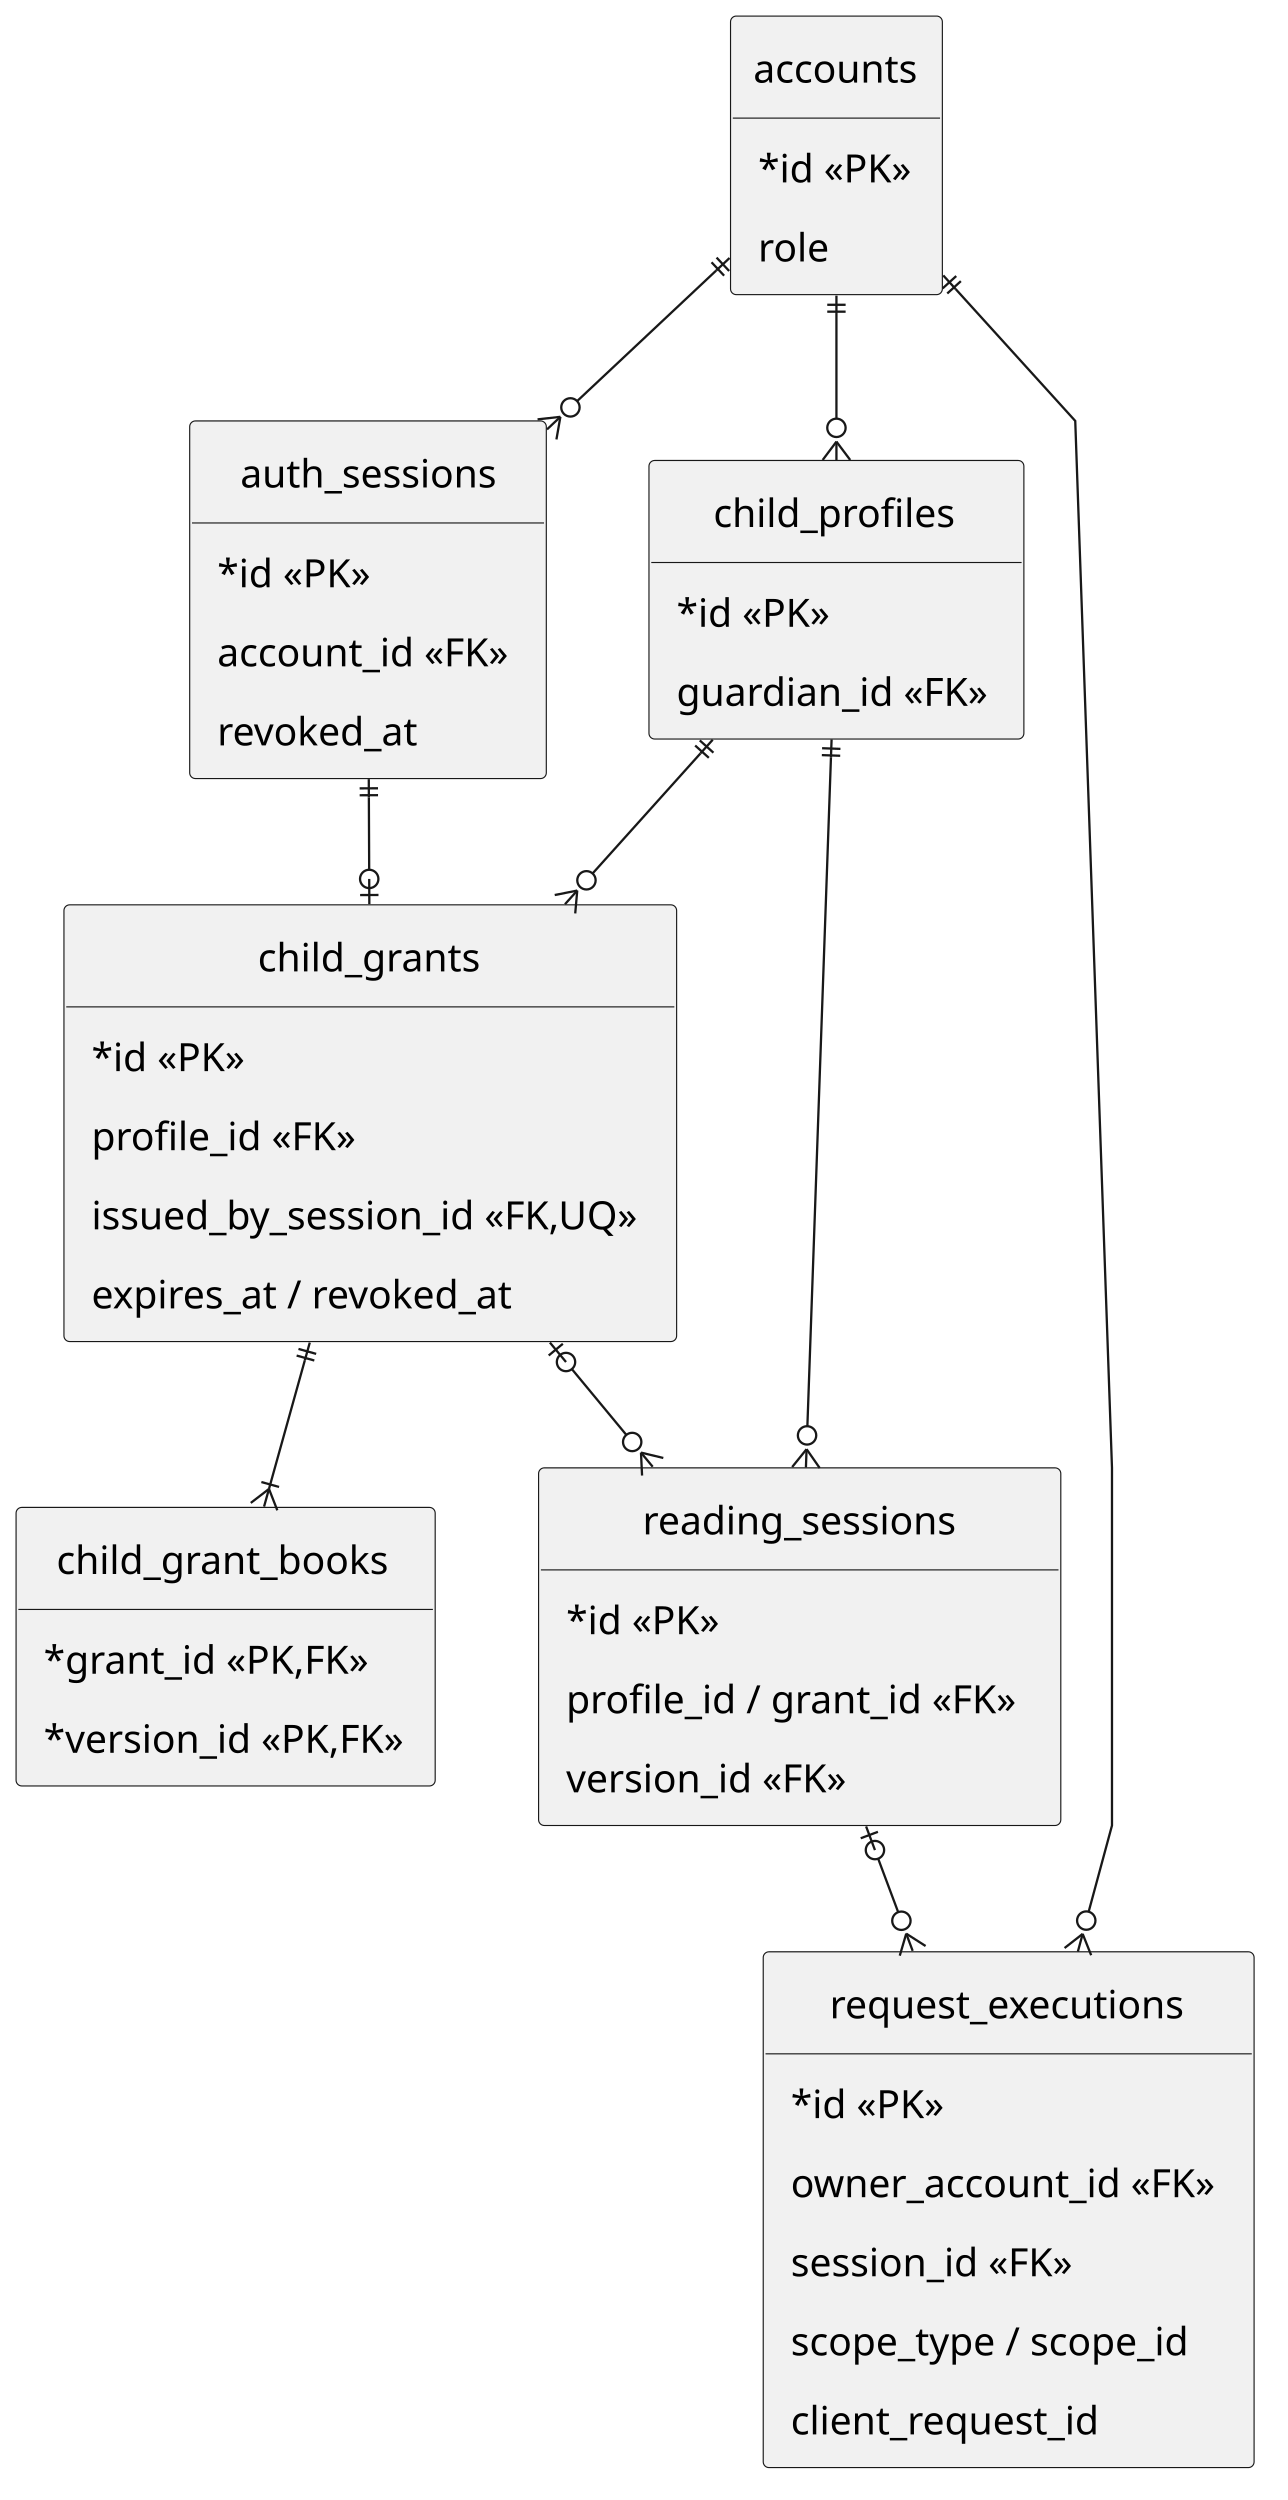
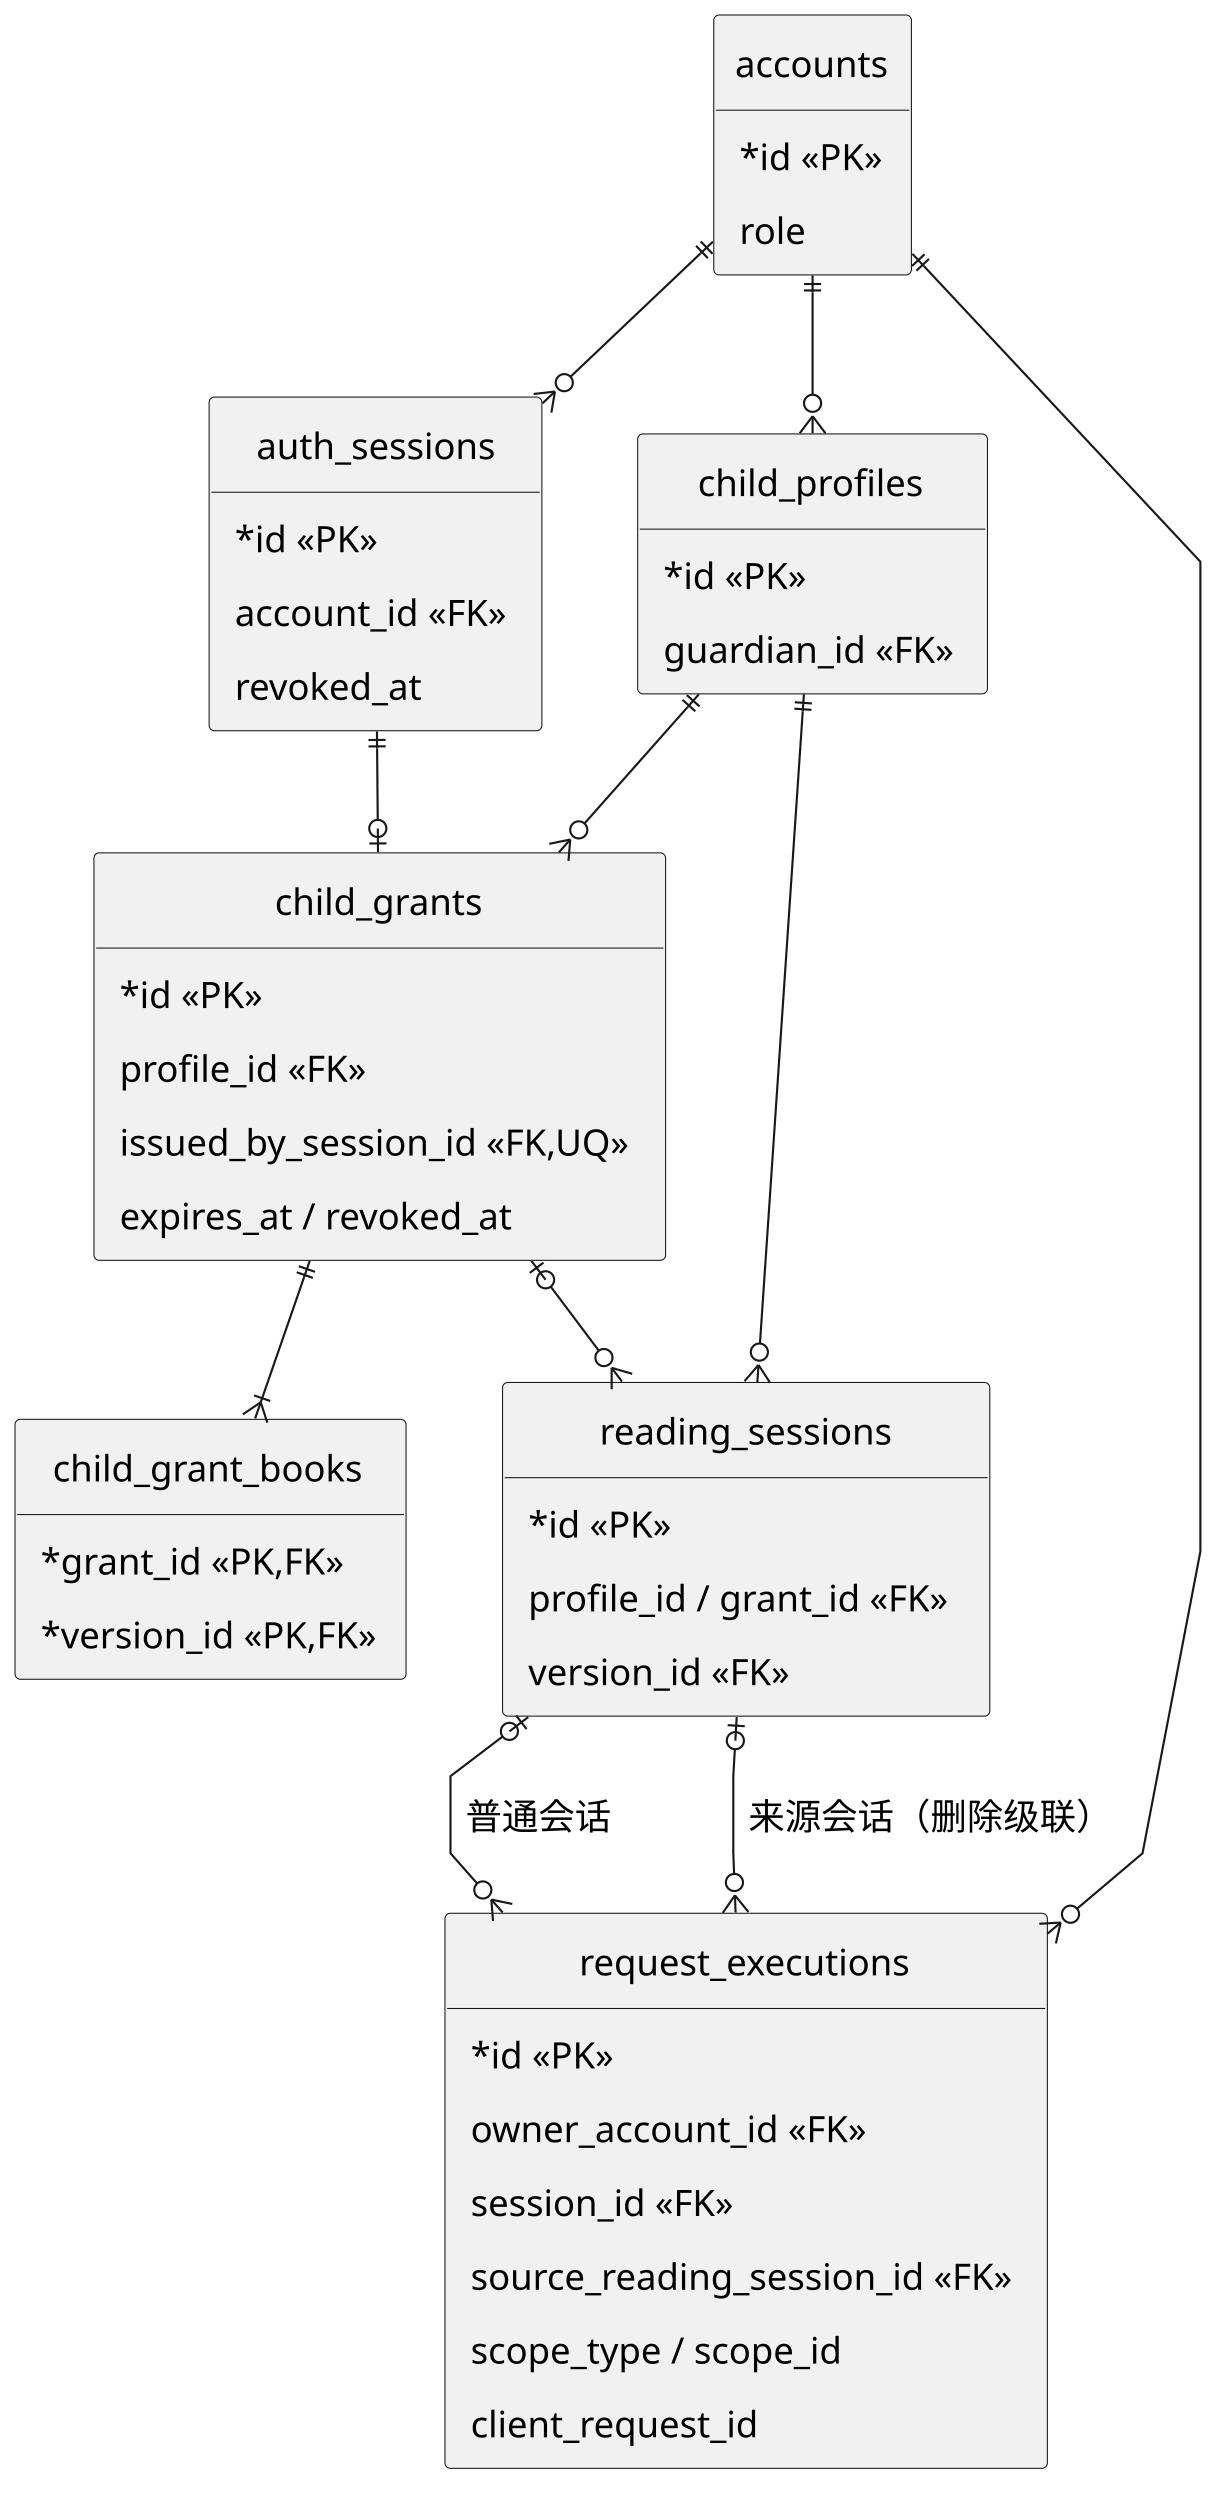
- <svg xmlns="http://www.w3.org/2000/svg" version="1.1" data-diagram-type="CLASS" style="width:1285px;height:2495px;background:#FFFFFF;" width="1285.625px" height="2495.625px" viewBox="0 0 1285 2495" zoomAndPan="magnify" preserveAspectRatio="none" contentStyleType="text/css">
+ <svg xmlns="http://www.w3.org/2000/svg" version="1.1" data-diagram-type="CLASS" style="width:1317px;height:2674px;background:#FFFFFF;" width="1317.708px" height="2674.375px" viewBox="0 0 1317 2674" zoomAndPan="magnify" preserveAspectRatio="none" contentStyleType="text/css">
  <defs />
  <g font-family="sans-serif" lengthAdjust="spacing">
    <g class="entity" data-qualified-name="accounts" id="ent0001" data-source-line="16">
-       <rect x="729.071" y="16.042" width="211.404" height="278.004" fill="#F1F1F1" style="stroke:#181818;stroke-width:1.146;" rx="5.729" ry="5.729" />
-       <text x="751.806" y="82.472" fill="#000" font-size="38.958" textLength="165.934" font-family="Microsoft YaHei">accounts</text>
-       <line x1="731.363" y1="117.876" x2="938.183" y2="117.876" style="stroke:#181818;stroke-width:1.146;" />
-       <text x="756.571" y="182.015" fill="#000" font-size="38.958" textLength="156.404" font-family="Microsoft YaHei">*id «PK»</text>
-       <text x="756.571" y="260.933" fill="#000" font-size="38.958" textLength="72.115" font-family="Microsoft YaHei">role</text>
+       <rect x="763.446" y="16.042" width="211.404" height="278.004" fill="#F1F1F1" style="stroke:#181818;stroke-width:1.146;" rx="5.729" ry="5.729" />
+       <text x="786.181" y="82.472" fill="#000" font-size="38.958" textLength="165.934" font-family="Microsoft YaHei">accounts</text>
+       <line x1="765.738" y1="117.876" x2="972.558" y2="117.876" style="stroke:#181818;stroke-width:1.146;" />
+       <text x="790.946" y="182.015" fill="#000" font-size="38.958" textLength="156.404" font-family="Microsoft YaHei">*id «PK»</text>
+       <text x="790.946" y="260.933" fill="#000" font-size="38.958" textLength="72.115" font-family="Microsoft YaHei">role</text>
    </g>
    <g class="entity" data-qualified-name="auth_sessions" id="ent0002" data-source-line="20">
-       <rect x="189.315" y="420.085" width="355.9" height="356.923" fill="#F1F1F1" style="stroke:#181818;stroke-width:1.146;" rx="5.729" ry="5.729" />
-       <text x="239.822" y="486.516" fill="#000" font-size="38.958" textLength="254.884" font-family="Microsoft YaHei">auth_sessions</text>
-       <line x1="191.606" y1="521.92" x2="542.923" y2="521.92" style="stroke:#181818;stroke-width:1.146;" />
-       <text x="216.815" y="586.059" fill="#000" font-size="38.958" textLength="156.404" font-family="Microsoft YaHei">*id «PK»</text>
-       <text x="216.815" y="664.977" fill="#000" font-size="38.958" textLength="300.9" font-family="Microsoft YaHei">account_id «FK»</text>
-       <text x="216.815" y="743.895" fill="#000" font-size="38.958" textLength="203.942" font-family="Microsoft YaHei">revoked_at</text>
+       <rect x="223.69" y="424.669" width="355.9" height="356.923" fill="#F1F1F1" style="stroke:#181818;stroke-width:1.146;" rx="5.729" ry="5.729" />
+       <text x="274.197" y="491.099" fill="#000" font-size="38.958" textLength="254.884" font-family="Microsoft YaHei">auth_sessions</text>
+       <line x1="225.981" y1="526.504" x2="577.298" y2="526.504" style="stroke:#181818;stroke-width:1.146;" />
+       <text x="251.19" y="590.642" fill="#000" font-size="38.958" textLength="156.404" font-family="Microsoft YaHei">*id «PK»</text>
+       <text x="251.19" y="669.56" fill="#000" font-size="38.958" textLength="300.9" font-family="Microsoft YaHei">account_id «FK»</text>
+       <text x="251.19" y="748.479" fill="#000" font-size="38.958" textLength="203.942" font-family="Microsoft YaHei">revoked_at</text>
    </g>
    <g class="entity" data-qualified-name="child_profiles" id="ent0003" data-source-line="25">
-       <rect x="647.671" y="459.548" width="374.162" height="278.004" fill="#F1F1F1" style="stroke:#181818;stroke-width:1.146;" rx="5.729" ry="5.729" />
-       <text x="711.98" y="525.978" fill="#000" font-size="38.958" textLength="245.544" font-family="Microsoft YaHei">child_profiles</text>
-       <line x1="649.963" y1="561.383" x2="1019.541" y2="561.383" style="stroke:#181818;stroke-width:1.146;" />
-       <text x="675.171" y="625.521" fill="#000" font-size="38.958" textLength="156.404" font-family="Microsoft YaHei">*id «PK»</text>
-       <text x="675.171" y="704.44" fill="#000" font-size="38.958" textLength="319.162" font-family="Microsoft YaHei">guardian_id «FK»</text>
+       <rect x="682.046" y="464.131" width="374.162" height="278.004" fill="#F1F1F1" style="stroke:#181818;stroke-width:1.146;" rx="5.729" ry="5.729" />
+       <text x="746.355" y="530.562" fill="#000" font-size="38.958" textLength="245.544" font-family="Microsoft YaHei">child_profiles</text>
+       <line x1="684.338" y1="565.966" x2="1053.916" y2="565.966" style="stroke:#181818;stroke-width:1.146;" />
+       <text x="709.546" y="630.105" fill="#000" font-size="38.958" textLength="156.404" font-family="Microsoft YaHei">*id «PK»</text>
+       <text x="709.546" y="709.023" fill="#000" font-size="38.958" textLength="319.162" font-family="Microsoft YaHei">guardian_id «FK»</text>
    </g>
    <g class="entity" data-qualified-name="child_grants" id="ent0004" data-source-line="29">
-       <rect x="63.823" y="903.031" width="611.45" height="435.841" fill="#F1F1F1" style="stroke:#181818;stroke-width:1.146;" rx="5.729" ry="5.729" />
-       <text x="257.286" y="969.462" fill="#000" font-size="38.958" textLength="224.524" font-family="Microsoft YaHei">child_grants</text>
-       <line x1="66.115" y1="1004.866" x2="672.981" y2="1004.866" style="stroke:#181818;stroke-width:1.146;" />
-       <text x="91.323" y="1069.005" fill="#000" font-size="38.958" textLength="156.404" font-family="Microsoft YaHei">*id «PK»</text>
-       <text x="91.323" y="1147.923" fill="#000" font-size="38.958" textLength="273.869" font-family="Microsoft YaHei">profile_id «FK»</text>
-       <text x="91.323" y="1226.841" fill="#000" font-size="38.958" textLength="556.45" font-family="Microsoft YaHei">issued_by_session_id «FK,UQ»</text>
-       <text x="91.323" y="1305.759" fill="#000" font-size="38.958" textLength="429.265" font-family="Microsoft YaHei">expires_at / revoked_at</text>
+       <rect x="100.49" y="912.221" width="611.45" height="435.841" fill="#F1F1F1" style="stroke:#181818;stroke-width:1.146;" rx="5.729" ry="5.729" />
+       <text x="293.952" y="978.651" fill="#000" font-size="38.958" textLength="224.524" font-family="Microsoft YaHei">child_grants</text>
+       <line x1="102.781" y1="1014.056" x2="709.648" y2="1014.056" style="stroke:#181818;stroke-width:1.146;" />
+       <text x="127.99" y="1078.194" fill="#000" font-size="38.958" textLength="156.404" font-family="Microsoft YaHei">*id «PK»</text>
+       <text x="127.99" y="1157.112" fill="#000" font-size="38.958" textLength="273.869" font-family="Microsoft YaHei">profile_id «FK»</text>
+       <text x="127.99" y="1236.031" fill="#000" font-size="38.958" textLength="556.45" font-family="Microsoft YaHei">issued_by_session_id «FK,UQ»</text>
+       <text x="127.99" y="1314.949" fill="#000" font-size="38.958" textLength="429.265" font-family="Microsoft YaHei">expires_at / revoked_at</text>
    </g>
    <g class="entity" data-qualified-name="child_grant_books" id="ent0005" data-source-line="35">
-       <rect x="16.042" y="1504.387" width="418.275" height="278.004" fill="#F1F1F1" style="stroke:#181818;stroke-width:1.146;" rx="5.729" ry="5.729" />
-       <text x="56.372" y="1570.818" fill="#000" font-size="38.958" textLength="337.614" font-family="Microsoft YaHei">child_grant_books</text>
-       <line x1="18.333" y1="1606.222" x2="432.025" y2="1606.222" style="stroke:#181818;stroke-width:1.146;" />
-       <text x="43.542" y="1670.361" fill="#000" font-size="38.958" textLength="328.521" font-family="Microsoft YaHei">*grant_id «PK,FK»</text>
-       <text x="43.542" y="1749.279" fill="#000" font-size="38.958" textLength="363.275" font-family="Microsoft YaHei">*version_id «PK,FK»</text>
+       <rect x="16.042" y="1518.138" width="418.275" height="278.004" fill="#F1F1F1" style="stroke:#181818;stroke-width:1.146;" rx="5.729" ry="5.729" />
+       <text x="56.372" y="1584.568" fill="#000" font-size="38.958" textLength="337.614" font-family="Microsoft YaHei">child_grant_books</text>
+       <line x1="18.333" y1="1619.972" x2="432.025" y2="1619.972" style="stroke:#181818;stroke-width:1.146;" />
+       <text x="43.542" y="1684.111" fill="#000" font-size="38.958" textLength="328.521" font-family="Microsoft YaHei">*grant_id «PK,FK»</text>
+       <text x="43.542" y="1763.029" fill="#000" font-size="38.958" textLength="363.275" font-family="Microsoft YaHei">*version_id «PK,FK»</text>
    </g>
    <g class="entity" data-qualified-name="reading_sessions" id="ent0006" data-source-line="39">
-       <rect x="537.51" y="1464.925" width="521.168" height="356.923" fill="#F1F1F1" style="stroke:#181818;stroke-width:1.146;" rx="5.729" ry="5.729" />
-       <text x="641.31" y="1531.355" fill="#000" font-size="38.958" textLength="313.569" font-family="Microsoft YaHei">reading_sessions</text>
-       <line x1="539.802" y1="1566.76" x2="1056.387" y2="1566.76" style="stroke:#181818;stroke-width:1.146;" />
-       <text x="565.01" y="1630.899" fill="#000" font-size="38.958" textLength="156.404" font-family="Microsoft YaHei">*id «PK»</text>
-       <text x="565.01" y="1709.817" fill="#000" font-size="38.958" textLength="466.168" font-family="Microsoft YaHei">profile_id / grant_id «FK»</text>
-       <text x="565.01" y="1788.735" fill="#000" font-size="38.958" textLength="287.603" font-family="Microsoft YaHei">version_id «FK»</text>
+       <rect x="537.51" y="1478.675" width="521.168" height="356.923" fill="#F1F1F1" style="stroke:#181818;stroke-width:1.146;" rx="5.729" ry="5.729" />
+       <text x="641.31" y="1545.105" fill="#000" font-size="38.958" textLength="313.569" font-family="Microsoft YaHei">reading_sessions</text>
+       <line x1="539.802" y1="1580.51" x2="1056.387" y2="1580.51" style="stroke:#181818;stroke-width:1.146;" />
+       <text x="565.01" y="1644.649" fill="#000" font-size="38.958" textLength="156.404" font-family="Microsoft YaHei">*id «PK»</text>
+       <text x="565.01" y="1723.567" fill="#000" font-size="38.958" textLength="466.168" font-family="Microsoft YaHei">profile_id / grant_id «FK»</text>
+       <text x="565.01" y="1802.485" fill="#000" font-size="38.958" textLength="287.603" font-family="Microsoft YaHei">version_id «FK»</text>
    </g>
    <g class="entity" data-qualified-name="request_executions" id="ent0007" data-source-line="44">
-       <rect x="761.704" y="1947.894" width="489.876" height="514.759" fill="#F1F1F1" style="stroke:#181818;stroke-width:1.146;" rx="5.729" ry="5.729" />
-       <text x="828.039" y="2014.324" fill="#000" font-size="38.958" textLength="357.207" font-family="Microsoft YaHei">request_executions</text>
-       <line x1="763.996" y1="2049.729" x2="1249.289" y2="2049.729" style="stroke:#181818;stroke-width:1.146;" />
-       <text x="789.204" y="2113.867" fill="#000" font-size="38.958" textLength="156.404" font-family="Microsoft YaHei">*id «PK»</text>
-       <text x="789.204" y="2192.785" fill="#000" font-size="38.958" textLength="434.876" font-family="Microsoft YaHei">owner_account_id «FK»</text>
-       <text x="789.204" y="2271.704" fill="#000" font-size="38.958" textLength="288.345" font-family="Microsoft YaHei">session_id «FK»</text>
-       <text x="789.204" y="2350.622" fill="#000" font-size="38.958" textLength="410.679" font-family="Microsoft YaHei">scope_type / scope_id</text>
-       <text x="789.204" y="2429.54" fill="#000" font-size="38.958" textLength="311.667" font-family="Microsoft YaHei">client_request_id</text>
+       <rect x="475.933" y="2046.435" width="644.321" height="593.677" fill="#F1F1F1" style="stroke:#181818;stroke-width:1.146;" rx="5.729" ry="5.729" />
+       <text x="619.49" y="2112.866" fill="#000" font-size="38.958" textLength="357.207" font-family="Microsoft YaHei">request_executions</text>
+       <line x1="478.225" y1="2148.27" x2="1117.963" y2="2148.27" style="stroke:#181818;stroke-width:1.146;" />
+       <text x="503.433" y="2212.409" fill="#000" font-size="38.958" textLength="156.404" font-family="Microsoft YaHei">*id «PK»</text>
+       <text x="503.433" y="2291.327" fill="#000" font-size="38.958" textLength="434.876" font-family="Microsoft YaHei">owner_account_id «FK»</text>
+       <text x="503.433" y="2370.245" fill="#000" font-size="38.958" textLength="288.345" font-family="Microsoft YaHei">session_id «FK»</text>
+       <text x="503.433" y="2449.163" fill="#000" font-size="38.958" textLength="589.321" font-family="Microsoft YaHei">source_reading_session_id «FK»</text>
+       <text x="503.433" y="2528.082" fill="#000" font-size="38.958" textLength="410.679" font-family="Microsoft YaHei">scope_type / scope_id</text>
+       <text x="503.433" y="2607" fill="#000" font-size="38.958" textLength="311.667" font-family="Microsoft YaHei">client_request_id</text>
    </g>
-     <g class="link" data-entity-1="ent0001" data-entity-2="ent0002" id="lnk8" data-source-line="51" data-link-type="crowfoot">
-       <path d="M714.722,270.02 C660.845,320.62 637.405,342.598 575.966,400.302" style="stroke:#181818;stroke-width:2.292;" fill="none" id="accounts-auth_sessions" codeLine="51" />
-       <line x1="715.128" y1="257.062" x2="727.679" y2="270.426" style="stroke:#181818;stroke-width:2.292;" />
-       <line x1="710.117" y1="261.769" x2="722.668" y2="275.133" style="stroke:#181818;stroke-width:2.292;" />
-       <line x1="714.722" y1="270.02" x2="728.085" y2="257.469" style="stroke:#181818;stroke-width:2.292;" />
-       <line x1="559.261" y1="415.991" x2="555.311" y2="438.564" style="stroke:#181818;stroke-width:2.292;" />
-       <line x1="559.261" y1="415.991" x2="536.485" y2="418.519" style="stroke:#181818;stroke-width:2.292;" />
-       <line x1="559.261" y1="415.991" x2="545.898" y2="428.542" style="stroke:#181818;stroke-width:2.292;" />
-       <ellipse cx="569.284" cy="406.577" rx="9.167" ry="9.167" fill="none" style="stroke:#181818;stroke-width:2.292;" />
+     <g class="link" data-entity-1="ent0001" data-entity-2="ent0002" id="lnk8" data-source-line="52" data-link-type="crowfoot">
+       <path d="M749.162,271.143 C695.285,322.27 671.635,344.69 610.196,402.99" style="stroke:#181818;stroke-width:2.292;" fill="none" id="accounts-auth_sessions" codeLine="52" />
+       <line x1="749.501" y1="258.184" x2="762.121" y2="271.482" style="stroke:#181818;stroke-width:2.292;" />
+       <line x1="744.514" y1="262.916" x2="757.134" y2="276.215" style="stroke:#181818;stroke-width:2.292;" />
+       <line x1="749.162" y1="271.143" x2="762.46" y2="258.523" style="stroke:#181818;stroke-width:2.292;" />
+       <line x1="593.572" y1="418.764" x2="589.737" y2="441.358" style="stroke:#181818;stroke-width:2.292;" />
+       <line x1="593.572" y1="418.764" x2="570.808" y2="421.409" style="stroke:#181818;stroke-width:2.292;" />
+       <line x1="593.572" y1="418.764" x2="580.273" y2="431.383" style="stroke:#181818;stroke-width:2.292;" />
+       <ellipse cx="603.546" cy="409.299" rx="9.167" ry="9.167" fill="none" style="stroke:#181818;stroke-width:2.292;" />
    </g>
-     <g class="link" data-entity-1="ent0002" data-entity-2="ent0004" id="lnk9" data-source-line="52" data-link-type="association">
-       <path d="M368.125,795.919 C368.309,836.069 368.257,826.444 368.44,868.015" style="stroke:#181818;stroke-width:2.292;" fill="none" id="auth_sessions-child_grants" codeLine="52" />
-       <line x1="358.917" y1="786.794" x2="377.25" y2="786.71" style="stroke:#181818;stroke-width:2.292;" />
-       <line x1="358.948" y1="793.669" x2="377.281" y2="793.585" style="stroke:#181818;stroke-width:2.292;" />
-       <line x1="368.125" y1="795.919" x2="368.042" y2="777.585" style="stroke:#181818;stroke-width:2.292;" />
-       <line x1="368.48" y1="877.181" x2="368.592" y2="902.39" style="stroke:#181818;stroke-width:2.292;" />
-       <ellipse cx="368.48" cy="877.181" rx="9.167" ry="9.167" fill="none" style="stroke:#181818;stroke-width:2.292;" />
-       <line x1="377.718" y1="893.183" x2="359.385" y2="893.263" style="stroke:#181818;stroke-width:2.292;" />
+     <g class="link" data-entity-1="ent0002" data-entity-2="ent0004" id="lnk9" data-source-line="53" data-link-type="association">
+       <path d="M403.358,800.616 C403.725,842.072 403.659,833.962 404.025,876.93" style="stroke:#181818;stroke-width:2.292;" fill="none" id="auth_sessions-child_grants" codeLine="53" />
+       <line x1="394.111" y1="791.531" x2="412.443" y2="791.369" style="stroke:#181818;stroke-width:2.292;" />
+       <line x1="394.171" y1="798.405" x2="412.504" y2="798.243" style="stroke:#181818;stroke-width:2.292;" />
+       <line x1="403.358" y1="800.616" x2="403.196" y2="782.283" style="stroke:#181818;stroke-width:2.292;" />
+       <line x1="404.104" y1="886.097" x2="404.319" y2="911.304" style="stroke:#181818;stroke-width:2.292;" />
+       <ellipse cx="404.104" cy="886.097" rx="9.167" ry="9.167" fill="none" style="stroke:#181818;stroke-width:2.292;" />
+       <line x1="413.407" y1="902.06" x2="395.074" y2="902.216" style="stroke:#181818;stroke-width:2.292;" />
    </g>
-     <g class="link" data-entity-1="ent0001" data-entity-2="ent0003" id="lnk10" data-source-line="53" data-link-type="crowfoot">
-       <path d="M834.762,313.34 C834.762,365.635 834.762,365.567 834.762,417.817" style="stroke:#181818;stroke-width:2.292;" fill="none" id="accounts-child_profiles" codeLine="53" />
-       <line x1="825.596" y1="304.173" x2="843.929" y2="304.173" style="stroke:#181818;stroke-width:2.292;" />
-       <line x1="825.596" y1="311.048" x2="843.929" y2="311.048" style="stroke:#181818;stroke-width:2.292;" />
-       <line x1="834.762" y1="313.34" x2="834.762" y2="295.006" style="stroke:#181818;stroke-width:2.292;" />
-       <line x1="834.762" y1="440.733" x2="848.512" y2="459.067" style="stroke:#181818;stroke-width:2.292;" />
-       <line x1="834.762" y1="440.733" x2="821.012" y2="459.067" style="stroke:#181818;stroke-width:2.292;" />
-       <line x1="834.762" y1="440.733" x2="834.762" y2="459.067" style="stroke:#181818;stroke-width:2.292;" />
-       <ellipse cx="834.762" cy="426.983" rx="9.167" ry="9.167" fill="none" style="stroke:#181818;stroke-width:2.292;" />
+     <g class="link" data-entity-1="ent0001" data-entity-2="ent0003" id="lnk10" data-source-line="54" data-link-type="crowfoot">
+       <path d="M869.137,312.95 C869.137,366.644 869.137,368.5 869.137,422.194" style="stroke:#181818;stroke-width:2.292;" fill="none" id="accounts-child_profiles" codeLine="54" />
+       <line x1="859.971" y1="303.783" x2="878.304" y2="303.783" style="stroke:#181818;stroke-width:2.292;" />
+       <line x1="859.971" y1="310.658" x2="878.304" y2="310.658" style="stroke:#181818;stroke-width:2.292;" />
+       <line x1="869.137" y1="312.95" x2="869.137" y2="294.617" style="stroke:#181818;stroke-width:2.292;" />
+       <line x1="869.137" y1="445.11" x2="882.887" y2="463.444" style="stroke:#181818;stroke-width:2.292;" />
+       <line x1="869.137" y1="445.11" x2="855.387" y2="463.444" style="stroke:#181818;stroke-width:2.292;" />
+       <line x1="869.137" y1="445.11" x2="869.137" y2="463.444" style="stroke:#181818;stroke-width:2.292;" />
+       <ellipse cx="869.137" cy="431.36" rx="9.167" ry="9.167" fill="none" style="stroke:#181818;stroke-width:2.292;" />
    </g>
-     <g class="link" data-entity-1="ent0003" data-entity-2="ent0004" id="lnk11" data-source-line="54" data-link-type="crowfoot">
-       <path d="M699.061,751.878 C653.846,802.226 641.317,816.15 591.405,871.723" style="stroke:#181818;stroke-width:2.292;" fill="none" id="child_profiles-child_grants" codeLine="54" />
-       <line x1="698.365" y1="738.933" x2="712.006" y2="751.182" style="stroke:#181818;stroke-width:2.292;" />
-       <line x1="693.772" y1="744.048" x2="707.412" y2="756.298" style="stroke:#181818;stroke-width:2.292;" />
-       <line x1="699.061" y1="751.878" x2="711.31" y2="738.237" style="stroke:#181818;stroke-width:2.292;" />
-       <line x1="576.092" y1="888.773" x2="574.071" y2="911.6" style="stroke:#181818;stroke-width:2.292;" />
-       <line x1="576.092" y1="888.773" x2="553.612" y2="893.225" style="stroke:#181818;stroke-width:2.292;" />
-       <line x1="576.092" y1="888.773" x2="563.842" y2="902.412" style="stroke:#181818;stroke-width:2.292;" />
-       <ellipse cx="585.28" cy="878.543" rx="9.167" ry="9.167" fill="none" style="stroke:#181818;stroke-width:2.292;" />
+     <g class="link" data-entity-1="ent0003" data-entity-2="ent0004" id="lnk11" data-source-line="55" data-link-type="crowfoot">
+       <path d="M735.36,756.405 C689.55,808.105 675.784,823.644 625.139,880.798" style="stroke:#181818;stroke-width:2.292;" fill="none" id="child_profiles-child_grants" codeLine="55" />
+       <line x1="734.579" y1="743.465" x2="748.3" y2="755.623" style="stroke:#181818;stroke-width:2.292;" />
+       <line x1="730.019" y1="748.611" x2="743.741" y2="760.769" style="stroke:#181818;stroke-width:2.292;" />
+       <line x1="735.36" y1="756.405" x2="747.519" y2="742.683" style="stroke:#181818;stroke-width:2.292;" />
+       <line x1="609.94" y1="897.95" x2="608.072" y2="920.79" style="stroke:#181818;stroke-width:2.292;" />
+       <line x1="609.94" y1="897.95" x2="587.49" y2="902.552" style="stroke:#181818;stroke-width:2.292;" />
+       <line x1="609.94" y1="897.95" x2="597.781" y2="911.671" style="stroke:#181818;stroke-width:2.292;" />
+       <ellipse cx="619.059" cy="887.659" rx="9.167" ry="9.167" fill="none" style="stroke:#181818;stroke-width:2.292;" />
    </g>
-     <g class="link" data-entity-1="ent0004" data-entity-2="ent0005" id="lnk12" data-source-line="55" data-link-type="crowfoot">
-       <path d="M304.241,1357.527 C288.772,1412.963 282.443,1435.715 268.441,1485.948" style="stroke:#181818;stroke-width:2.292;" fill="none" id="child_grants-child_grant_books" codeLine="55" />
-       <line x1="297.876" y1="1346.234" x2="315.534" y2="1351.162" style="stroke:#181818;stroke-width:2.292;" />
-       <line x1="296.028" y1="1352.856" x2="313.687" y2="1357.784" style="stroke:#181818;stroke-width:2.292;" />
-       <line x1="304.241" y1="1357.527" x2="309.169" y2="1339.869" style="stroke:#181818;stroke-width:2.292;" />
-       <line x1="268.441" y1="1485.948" x2="276.764" y2="1507.3" style="stroke:#181818;stroke-width:2.292;" />
-       <line x1="268.441" y1="1485.948" x2="250.274" y2="1499.916" style="stroke:#181818;stroke-width:2.292;" />
-       <line x1="268.441" y1="1485.948" x2="263.519" y2="1503.608" style="stroke:#181818;stroke-width:2.292;" />
-       <line x1="278.502" y1="1483.995" x2="260.842" y2="1479.072" style="stroke:#181818;stroke-width:2.292;" />
+     <g class="link" data-entity-1="ent0004" data-entity-2="ent0005" id="lnk12" data-source-line="56" data-link-type="crowfoot">
+       <path d="M325.277,1366.013 C305.523,1422.984 296.769,1448.267 278.894,1499.852" style="stroke:#181818;stroke-width:2.292;" fill="none" id="child_grants-child_grant_books" codeLine="56" />
+       <line x1="319.619" y1="1354.349" x2="336.941" y2="1360.356" style="stroke:#181818;stroke-width:2.292;" />
+       <line x1="317.367" y1="1360.845" x2="334.689" y2="1366.851" style="stroke:#181818;stroke-width:2.292;" />
+       <line x1="325.277" y1="1366.013" x2="331.283" y2="1348.692" style="stroke:#181818;stroke-width:2.292;" />
+       <line x1="278.894" y1="1499.852" x2="285.884" y2="1521.677" style="stroke:#181818;stroke-width:2.292;" />
+       <line x1="278.894" y1="1499.852" x2="259.9" y2="1512.673" style="stroke:#181818;stroke-width:2.292;" />
+       <line x1="278.894" y1="1499.852" x2="272.892" y2="1517.175" style="stroke:#181818;stroke-width:2.292;" />
+       <line x1="289.056" y1="1498.523" x2="271.733" y2="1492.52" style="stroke:#181818;stroke-width:2.292;" />
    </g>
-     <g class="link" data-entity-1="ent0003" data-entity-2="ent0006" id="lnk13" data-source-line="56" data-link-type="crowfoot">
-       <path d="M829.282,756.216 C822.705,942.964 813.002,1218.024 805.76,1423.357" style="stroke:#181818;stroke-width:2.292;" fill="none" id="child_profiles-reading_sessions" codeLine="56" />
-       <line x1="820.443" y1="746.732" x2="838.765" y2="747.377" style="stroke:#181818;stroke-width:2.292;" />
-       <line x1="820.201" y1="753.603" x2="838.523" y2="754.248" style="stroke:#181818;stroke-width:2.292;" />
-       <line x1="829.282" y1="756.216" x2="829.927" y2="737.894" style="stroke:#181818;stroke-width:2.292;" />
-       <line x1="804.952" y1="1446.259" x2="818.048" y2="1465.066" style="stroke:#181818;stroke-width:2.292;" />
-       <line x1="804.952" y1="1446.259" x2="790.565" y2="1464.097" style="stroke:#181818;stroke-width:2.292;" />
-       <line x1="804.952" y1="1446.259" x2="804.306" y2="1464.581" style="stroke:#181818;stroke-width:2.292;" />
-       <ellipse cx="805.437" cy="1432.518" rx="9.167" ry="9.167" fill="none" style="stroke:#181818;stroke-width:2.292;" />
+     <g class="link" data-entity-1="ent0003" data-entity-2="ent0006" id="lnk13" data-source-line="57" data-link-type="crowfoot">
+       <path d="M858.618,760.906 C845.854,949.533 826.866,1229.642 812.841,1437.061" style="stroke:#181818;stroke-width:2.292;" fill="none" id="child_profiles-reading_sessions" codeLine="57" />
+       <line x1="850.092" y1="751.141" x2="868.383" y2="752.379" style="stroke:#181818;stroke-width:2.292;" />
+       <line x1="849.627" y1="758.001" x2="867.919" y2="759.239" style="stroke:#181818;stroke-width:2.292;" />
+       <line x1="858.618" y1="760.906" x2="859.856" y2="742.615" style="stroke:#181818;stroke-width:2.292;" />
+       <line x1="811.295" y1="1459.925" x2="823.777" y2="1479.144" style="stroke:#181818;stroke-width:2.292;" />
+       <line x1="811.295" y1="1459.925" x2="796.34" y2="1477.289" style="stroke:#181818;stroke-width:2.292;" />
+       <line x1="811.295" y1="1459.925" x2="810.058" y2="1478.217" style="stroke:#181818;stroke-width:2.292;" />
+       <ellipse cx="812.223" cy="1446.206" rx="9.167" ry="9.167" fill="none" style="stroke:#181818;stroke-width:2.292;" />
    </g>
-     <g class="link" data-entity-1="ent0004" data-entity-2="ent0006" id="lnk14" data-source-line="57" data-link-type="crowfoot">
-       <path d="M570.722,1366.353 C604.891,1407.649 592.093,1392.141 625.093,1432.039" style="stroke:#181818;stroke-width:2.292;" fill="none" id="child_grants-reading_sessions" codeLine="57" />
-       <line x1="564.878" y1="1359.291" x2="548.808" y2="1339.869" style="stroke:#181818;stroke-width:2.292;" />
-       <ellipse cx="564.878" cy="1359.291" rx="9.167" ry="9.167" fill="none" style="stroke:#181818;stroke-width:2.292;" />
-       <line x1="547.589" y1="1352.775" x2="561.715" y2="1341.088" style="stroke:#181818;stroke-width:2.292;" />
-       <line x1="639.699" y1="1449.698" x2="661.979" y2="1455.061" style="stroke:#181818;stroke-width:2.292;" />
-       <line x1="639.699" y1="1449.698" x2="640.788" y2="1472.589" style="stroke:#181818;stroke-width:2.292;" />
-       <line x1="639.699" y1="1449.698" x2="651.383" y2="1463.825" style="stroke:#181818;stroke-width:2.292;" />
-       <ellipse cx="630.935" cy="1439.102" rx="9.167" ry="9.167" fill="none" style="stroke:#181818;stroke-width:2.292;" />
+     <g class="link" data-entity-1="ent0004" data-entity-2="ent0006" id="lnk14" data-source-line="58" data-link-type="crowfoot">
+       <path d="M589.068,1376.195 C621.266,1419.141 609.374,1403.258 640.472,1444.715" style="stroke:#181818;stroke-width:2.292;" fill="none" id="child_grants-reading_sessions" codeLine="58" />
+       <line x1="583.569" y1="1368.861" x2="568.448" y2="1348.692" style="stroke:#181818;stroke-width:2.292;" />
+       <ellipse cx="583.569" cy="1368.861" rx="9.167" ry="9.167" fill="none" style="stroke:#181818;stroke-width:2.292;" />
+       <line x1="566.612" y1="1361.525" x2="581.281" y2="1350.527" style="stroke:#181818;stroke-width:2.292;" />
+       <line x1="654.224" y1="1463.047" x2="676.224" y2="1469.462" style="stroke:#181818;stroke-width:2.292;" />
+       <line x1="654.224" y1="1463.047" x2="654.226" y2="1485.963" style="stroke:#181818;stroke-width:2.292;" />
+       <line x1="654.224" y1="1463.047" x2="665.225" y2="1477.712" style="stroke:#181818;stroke-width:2.292;" />
+       <ellipse cx="645.973" cy="1452.048" rx="9.167" ry="9.167" fill="none" style="stroke:#181818;stroke-width:2.292;" />
    </g>
-     <g class="link" data-entity-1="ent0001" data-entity-2="ent0007" id="lnk15" data-source-line="58" data-link-type="crowfoot">
-       <path d="M953.69,288.44 C1017.169,358.405 1073.096,420.085 1073.096,420.085 C1073.096,420.085 1109.762,1464.925 1109.762,1464.925 C1109.762,1464.925 1109.762,1821.852 1109.762,1821.852 C1109.762,1821.852 1105.276,1838.455 1086.484,1907.893" style="stroke:#181818;stroke-width:2.292;" fill="none" id="accounts-request_executions" codeLine="58" />
-       <line x1="940.742" y1="287.811" x2="954.319" y2="275.492" style="stroke:#181818;stroke-width:2.292;" />
-       <line x1="945.361" y1="292.902" x2="958.939" y2="280.583" style="stroke:#181818;stroke-width:2.292;" />
-       <line x1="953.69" y1="288.44" x2="941.371" y2="274.862" style="stroke:#181818;stroke-width:2.292;" />
-       <line x1="1080.498" y1="1930.014" x2="1088.981" y2="1951.302" style="stroke:#181818;stroke-width:2.292;" />
-       <line x1="1080.498" y1="1930.014" x2="1062.436" y2="1944.119" style="stroke:#181818;stroke-width:2.292;" />
-       <line x1="1080.498" y1="1930.014" x2="1075.708" y2="1947.71" style="stroke:#181818;stroke-width:2.292;" />
-       <ellipse cx="1084.089" cy="1916.741" rx="9.167" ry="9.167" fill="none" style="stroke:#181818;stroke-width:2.292;" />
+     <g class="link" data-entity-1="ent0001" data-entity-2="ent0007" id="lnk15" data-source-line="59" data-link-type="crowfoot">
+       <path d="M988.475,284.929 C1111.377,416.333 1283.929,600.829 1283.929,600.829 C1283.929,600.829 1283.929,600.829 1283.929,1659.442 C1283.929,1659.442 1222.054,1982.269 1222.054,1982.269 C1222.054,1982.269 1210.58,1991.998 1152.005,2041.544" style="stroke:#181818;stroke-width:2.292;" fill="none" id="accounts-request_executions" codeLine="59" />
+       <line x1="975.519" y1="284.496" x2="988.908" y2="271.973" style="stroke:#181818;stroke-width:2.292;" />
+       <line x1="980.215" y1="289.517" x2="993.605" y2="276.994" style="stroke:#181818;stroke-width:2.292;" />
+       <line x1="988.475" y1="284.929" x2="975.952" y2="271.54" style="stroke:#181818;stroke-width:2.292;" />
+       <line x1="1134.508" y1="2056.344" x2="1129.39" y2="2078.681" style="stroke:#181818;stroke-width:2.292;" />
+       <line x1="1134.508" y1="2056.344" x2="1111.631" y2="2057.685" style="stroke:#181818;stroke-width:2.292;" />
+       <line x1="1134.508" y1="2056.344" x2="1120.51" y2="2068.183" style="stroke:#181818;stroke-width:2.292;" />
+       <ellipse cx="1145.006" cy="2047.464" rx="9.167" ry="9.167" fill="none" style="stroke:#181818;stroke-width:2.292;" />
    </g>
-     <g class="link" data-entity-1="ent0006" data-entity-2="ent0007" id="lnk16" data-source-line="59" data-link-type="crowfoot">
-       <path d="M876.41,1854.967 C891.191,1894.498 880.66,1866.34 896.38,1908.324" style="stroke:#181818;stroke-width:2.292;" fill="none" id="reading_sessions-request_executions" codeLine="59" />
-       <line x1="873.2" y1="1846.38" x2="864.371" y2="1822.769" style="stroke:#181818;stroke-width:2.292;" />
-       <ellipse cx="873.2" cy="1846.38" rx="9.167" ry="9.167" fill="none" style="stroke:#181818;stroke-width:2.292;" />
-       <line x1="858.995" y1="1834.565" x2="876.167" y2="1828.144" style="stroke:#181818;stroke-width:2.292;" />
-       <line x1="904.417" y1="1929.785" x2="923.723" y2="1942.132" style="stroke:#181818;stroke-width:2.292;" />
-       <line x1="904.417" y1="1929.785" x2="897.969" y2="1951.776" style="stroke:#181818;stroke-width:2.292;" />
-       <line x1="904.417" y1="1929.785" x2="910.846" y2="1946.954" style="stroke:#181818;stroke-width:2.292;" />
-       <ellipse cx="899.595" cy="1916.908" rx="9.167" ry="9.167" fill="none" style="stroke:#181818;stroke-width:2.292;" />
+     <g class="link" data-entity-1="ent0006" data-entity-2="ent0007" id="lnk16" data-source-line="60" data-link-type="crowfoot">
+       <path d="M537.571,1857.429 C490.156,1893.454 481.846,1899.769 481.846,1899.769 C481.846,1899.769 481.846,1982.269 481.846,1982.269 C481.846,1982.269 477.206,1977.019 510.366,2014.625" style="stroke:#181818;stroke-width:2.292;" fill="none" id="reading_sessions-request_executions" codeLine="60" />
+       <line x1="544.87" y1="1851.884" x2="564.942" y2="1836.633" style="stroke:#181818;stroke-width:2.292;" />
+       <ellipse cx="544.87" cy="1851.884" rx="9.167" ry="9.167" fill="none" style="stroke:#181818;stroke-width:2.292;" />
+       <line x1="552.097" y1="1834.88" x2="563.188" y2="1849.478" style="stroke:#181818;stroke-width:2.292;" />
+       <line x1="525.523" y1="2031.814" x2="547.961" y2="2036.471" style="stroke:#181818;stroke-width:2.292;" />
+       <line x1="525.523" y1="2031.814" x2="527.335" y2="2054.659" style="stroke:#181818;stroke-width:2.292;" />
+       <line x1="525.523" y1="2031.814" x2="537.648" y2="2045.565" style="stroke:#181818;stroke-width:2.292;" />
+       <ellipse cx="516.429" cy="2021.5" rx="9.167" ry="9.167" fill="none" style="stroke:#181818;stroke-width:2.292;" />
+       <text x="497.887" y="1957.032" fill="#000" font-size="38.958" textLength="155.833" font-family="Microsoft YaHei">普通会话</text>
+     </g>
+     <g class="link" data-entity-1="ent0006" data-entity-2="ent0007" id="lnk17" data-source-line="61" data-link-type="crowfoot">
+       <path d="M786.002,1870.952 C783.939,1906.977 784.346,1899.769 784.346,1899.769 C784.346,1899.769 784.346,1982.269 784.346,1982.269 C784.346,1982.269 783.749,1966.739 785.193,2004.345" style="stroke:#181818;stroke-width:2.292;" fill="none" id="reading_sessions-request_executions-1" codeLine="61" />
+       <line x1="786.526" y1="1861.8" x2="787.967" y2="1836.633" style="stroke:#181818;stroke-width:2.292;" />
+       <ellipse cx="786.526" cy="1861.8" rx="9.167" ry="9.167" fill="none" style="stroke:#181818;stroke-width:2.292;" />
+       <line x1="778.291" y1="1845.261" x2="796.594" y2="1846.309" style="stroke:#181818;stroke-width:2.292;" />
+       <line x1="786.072" y1="2027.245" x2="800.515" y2="2045.037" style="stroke:#181818;stroke-width:2.292;" />
+       <line x1="786.072" y1="2027.245" x2="773.035" y2="2046.092" style="stroke:#181818;stroke-width:2.292;" />
+       <line x1="786.072" y1="2027.245" x2="786.775" y2="2045.565" style="stroke:#181818;stroke-width:2.292;" />
+       <ellipse cx="785.544" cy="2013.505" rx="9.167" ry="9.167" fill="none" style="stroke:#181818;stroke-width:2.292;" />
+       <text x="800.387" y="1957.032" fill="#000" font-size="38.958" textLength="389.583" font-family="Microsoft YaHei">来源会话（删除级联）</text>
    </g>
  </g>
</svg>
